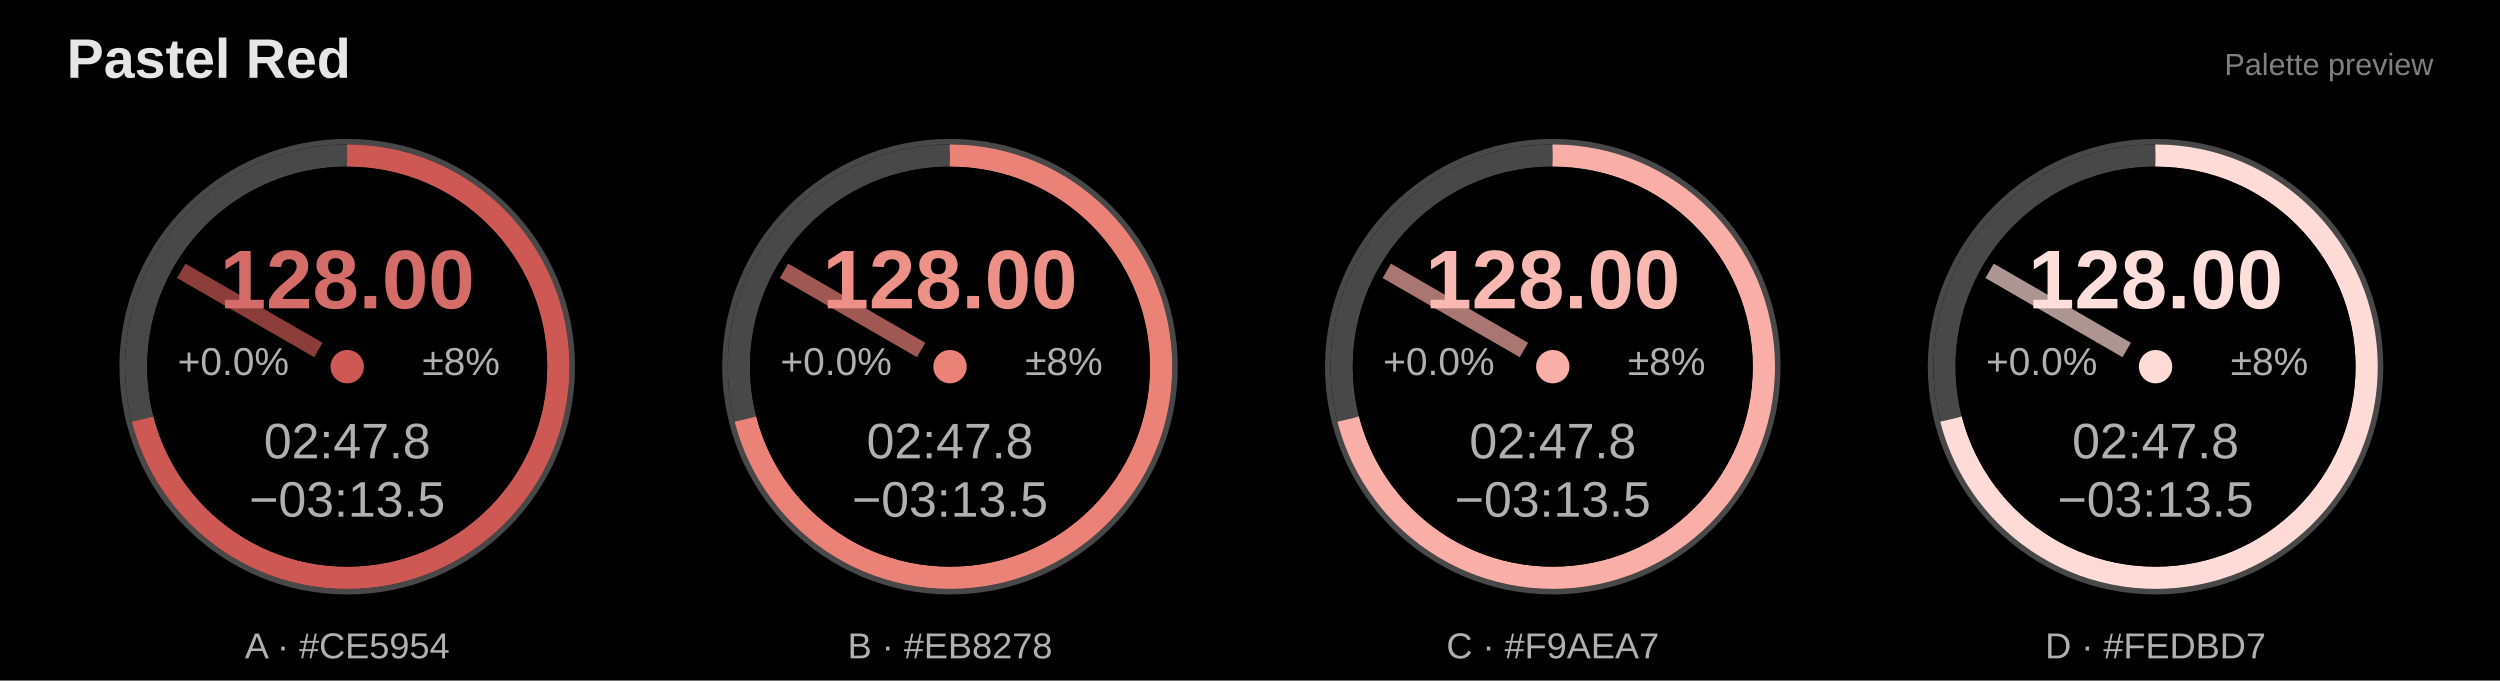
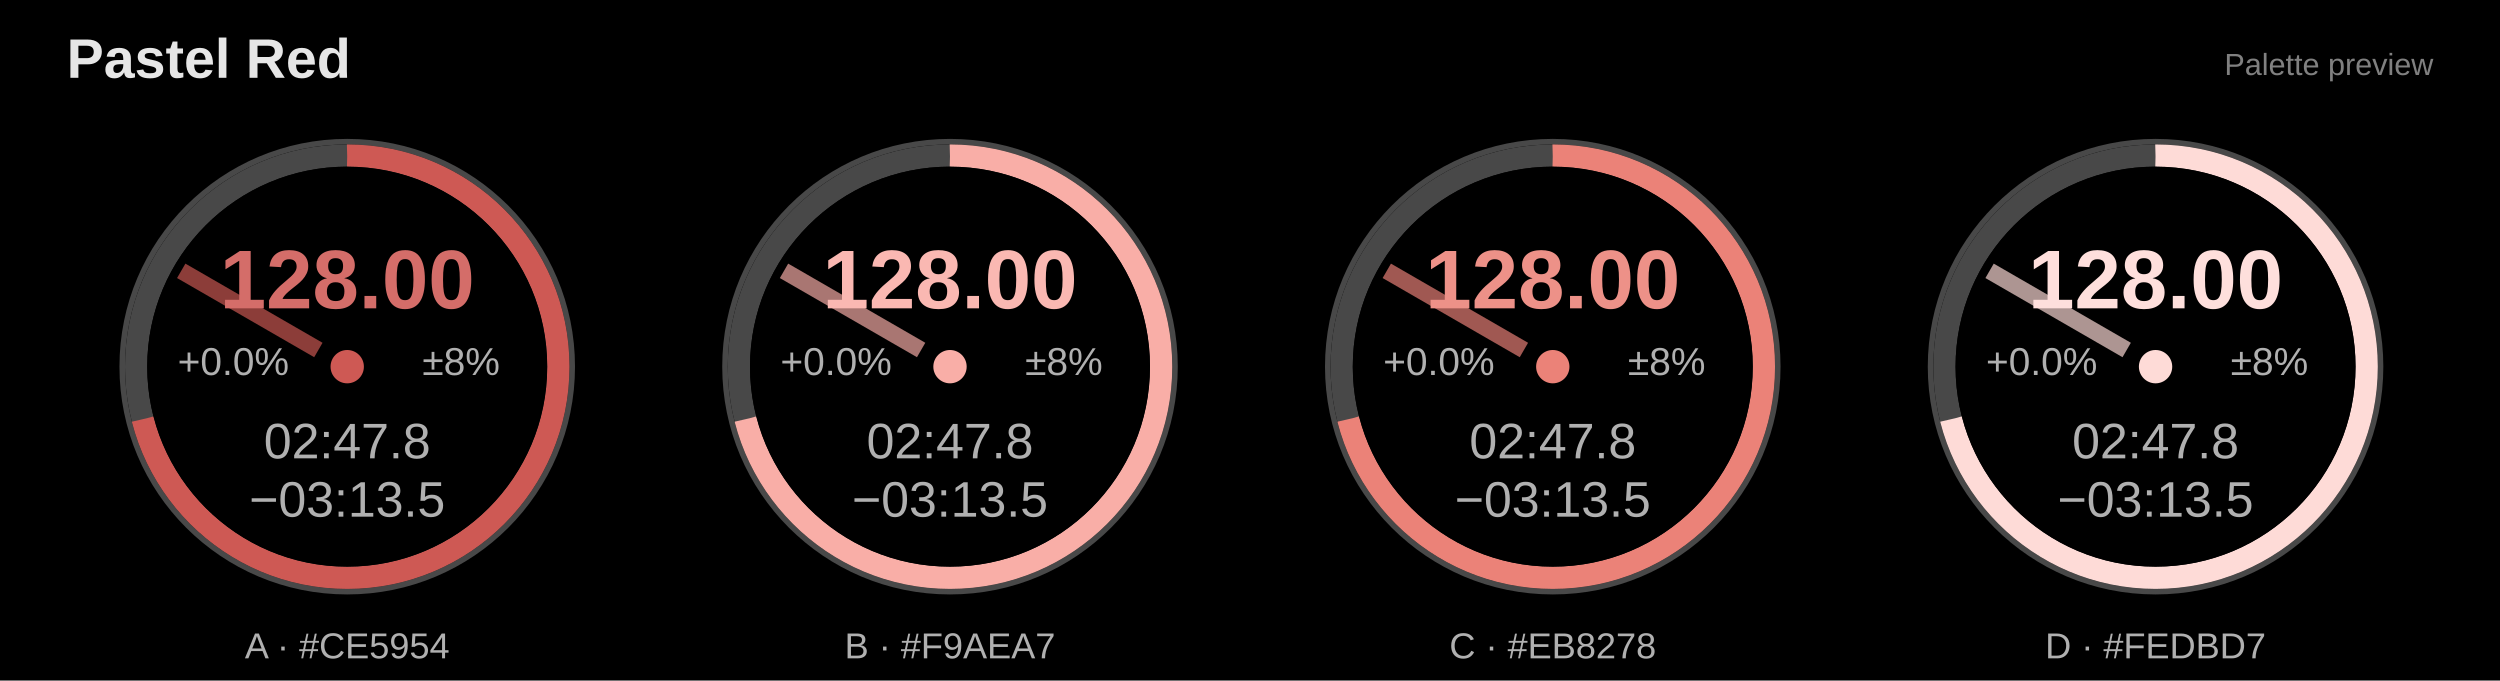
<svg xmlns="http://www.w3.org/2000/svg" width="900" height="245" viewBox="0 0 900 245" role="img" aria-labelledby="title desc">
  <style>text{font-family:Arial,Helvetica,sans-serif;font-variant-numeric:tabular-nums}</style>
  <rect width="900" height="245" fill="#000000" />
  <g transform="translate(0,0)">
    <text x="24" y="28" fill="#E6E6E6" font-size="20" text-anchor="start" font-weight="600">Pastel Red</text>
    <text x="876" y="27" fill="#808080" font-size="11" text-anchor="end" font-weight="400">Palette preview</text>
    <g transform="translate(43,50)">
      <circle cx="82" cy="82" r="81" fill="#000000" stroke="#484848" stroke-width="2" />
      <circle cx="82" cy="82" r="76" fill="none" stroke="#484848" stroke-width="8" />
      <circle cx="82" cy="82" r="76" fill="none" stroke="#CE5954" stroke-width="8" stroke-dasharray="339.041 138.481" transform="rotate(-90 82 82)" />
      <circle cx="82" cy="82" r="71.5" fill="#000000" stroke="#000000" />
      <rect x="79" y="13" width="6" height="57" fill="#8C3D39" transform="rotate(-60 82 82)" />
      <circle cx="82" cy="82" r="6" fill="#CE5954" />
      <text x="82" y="61" fill="#D46D69" font-size="30" text-anchor="middle" font-weight="700">128.00</text>
      <text x="41" y="85" fill="#B0B0B0" font-size="14" text-anchor="middle" font-weight="400">+0.0%</text>
      <text x="123" y="85" fill="#B0B0B0" font-size="14" text-anchor="middle" font-weight="400">±8%</text>
      <text x="82" y="115" fill="#B0B0B0" font-size="18" text-anchor="middle" font-weight="400">02:47.8</text>
      <text x="82" y="136" fill="#B0B0B0" font-size="18" text-anchor="middle" font-weight="400">−03:13.5</text>
      <text x="82" y="187" fill="#B0B0B0" font-size="13" text-anchor="middle" font-weight="400">A  ·  #CE5954</text>
    </g>
    <g transform="translate(260,50)">
      <circle cx="82" cy="82" r="81" fill="#000000" stroke="#484848" stroke-width="2" />
      <circle cx="82" cy="82" r="76" fill="none" stroke="#484848" stroke-width="8" />
+       <circle cx="82" cy="82" r="76" fill="none" stroke="#F9AEA7" stroke-width="8" stroke-dasharray="339.041 138.481" transform="rotate(-90 82 82)" />
+       <circle cx="82" cy="82" r="71.5" fill="#000000" stroke="#000000" />
+       <rect x="79" y="13" width="6" height="57" fill="#A97672" transform="rotate(-60 82 82)" />
+       <circle cx="82" cy="82" r="6" fill="#F9AEA7" />
+       <text x="82" y="61" fill="#FAB8B2" font-size="30" text-anchor="middle" font-weight="700">128.00</text>
+       <text x="41" y="85" fill="#B0B0B0" font-size="14" text-anchor="middle" font-weight="400">+0.0%</text>
+       <text x="123" y="85" fill="#B0B0B0" font-size="14" text-anchor="middle" font-weight="400">±8%</text>
+       <text x="82" y="115" fill="#B0B0B0" font-size="18" text-anchor="middle" font-weight="400">02:47.8</text>
+       <text x="82" y="136" fill="#B0B0B0" font-size="18" text-anchor="middle" font-weight="400">−03:13.5</text>
+       <text x="82" y="187" fill="#B0B0B0" font-size="13" text-anchor="middle" font-weight="400">B  ·  #F9AEA7</text>
+     </g>
+     <g transform="translate(477,50)">
+       <circle cx="82" cy="82" r="81" fill="#000000" stroke="#484848" stroke-width="2" />
+       <circle cx="82" cy="82" r="76" fill="none" stroke="#484848" stroke-width="8" />
      <circle cx="82" cy="82" r="76" fill="none" stroke="#EB8278" stroke-width="8" stroke-dasharray="339.041 138.481" transform="rotate(-90 82 82)" />
      <circle cx="82" cy="82" r="71.5" fill="#000000" stroke="#000000" />
      <rect x="79" y="13" width="6" height="57" fill="#A05852" transform="rotate(-60 82 82)" />
      <circle cx="82" cy="82" r="6" fill="#EB8278" />
      <text x="82" y="61" fill="#ED9188" font-size="30" text-anchor="middle" font-weight="700">128.00</text>
      <text x="41" y="85" fill="#B0B0B0" font-size="14" text-anchor="middle" font-weight="400">+0.0%</text>
      <text x="123" y="85" fill="#B0B0B0" font-size="14" text-anchor="middle" font-weight="400">±8%</text>
      <text x="82" y="115" fill="#B0B0B0" font-size="18" text-anchor="middle" font-weight="400">02:47.8</text>
      <text x="82" y="136" fill="#B0B0B0" font-size="18" text-anchor="middle" font-weight="400">−03:13.5</text>
-       <text x="82" y="187" fill="#B0B0B0" font-size="13" text-anchor="middle" font-weight="400">B  ·  #EB8278</text>
-     </g>
-     <g transform="translate(477,50)">
-       <circle cx="82" cy="82" r="81" fill="#000000" stroke="#484848" stroke-width="2" />
-       <circle cx="82" cy="82" r="76" fill="none" stroke="#484848" stroke-width="8" />
-       <circle cx="82" cy="82" r="76" fill="none" stroke="#F9AEA7" stroke-width="8" stroke-dasharray="339.041 138.481" transform="rotate(-90 82 82)" />
-       <circle cx="82" cy="82" r="71.5" fill="#000000" stroke="#000000" />
-       <rect x="79" y="13" width="6" height="57" fill="#A97672" transform="rotate(-60 82 82)" />
-       <circle cx="82" cy="82" r="6" fill="#F9AEA7" />
-       <text x="82" y="61" fill="#FAB8B2" font-size="30" text-anchor="middle" font-weight="700">128.00</text>
-       <text x="41" y="85" fill="#B0B0B0" font-size="14" text-anchor="middle" font-weight="400">+0.0%</text>
-       <text x="123" y="85" fill="#B0B0B0" font-size="14" text-anchor="middle" font-weight="400">±8%</text>
-       <text x="82" y="115" fill="#B0B0B0" font-size="18" text-anchor="middle" font-weight="400">02:47.8</text>
-       <text x="82" y="136" fill="#B0B0B0" font-size="18" text-anchor="middle" font-weight="400">−03:13.5</text>
-       <text x="82" y="187" fill="#B0B0B0" font-size="13" text-anchor="middle" font-weight="400">C  ·  #F9AEA7</text>
+       <text x="82" y="187" fill="#B0B0B0" font-size="13" text-anchor="middle" font-weight="400">C  ·  #EB8278</text>
    </g>
    <g transform="translate(694,50)">
      <circle cx="82" cy="82" r="81" fill="#000000" stroke="#484848" stroke-width="2" />
      <circle cx="82" cy="82" r="76" fill="none" stroke="#484848" stroke-width="8" />
      <circle cx="82" cy="82" r="76" fill="none" stroke="#FEDBD7" stroke-width="8" stroke-dasharray="339.041 138.481" transform="rotate(-90 82 82)" />
      <circle cx="82" cy="82" r="71.5" fill="#000000" stroke="#000000" />
      <rect x="79" y="13" width="6" height="57" fill="#AD9592" transform="rotate(-60 82 82)" />
      <circle cx="82" cy="82" r="6" fill="#FEDBD7" />
      <text x="82" y="61" fill="#FEDFDC" font-size="30" text-anchor="middle" font-weight="700">128.00</text>
      <text x="41" y="85" fill="#B0B0B0" font-size="14" text-anchor="middle" font-weight="400">+0.0%</text>
      <text x="123" y="85" fill="#B0B0B0" font-size="14" text-anchor="middle" font-weight="400">±8%</text>
      <text x="82" y="115" fill="#B0B0B0" font-size="18" text-anchor="middle" font-weight="400">02:47.8</text>
      <text x="82" y="136" fill="#B0B0B0" font-size="18" text-anchor="middle" font-weight="400">−03:13.5</text>
      <text x="82" y="187" fill="#B0B0B0" font-size="13" text-anchor="middle" font-weight="400">D  ·  #FEDBD7</text>
    </g>
  </g>
</svg>
